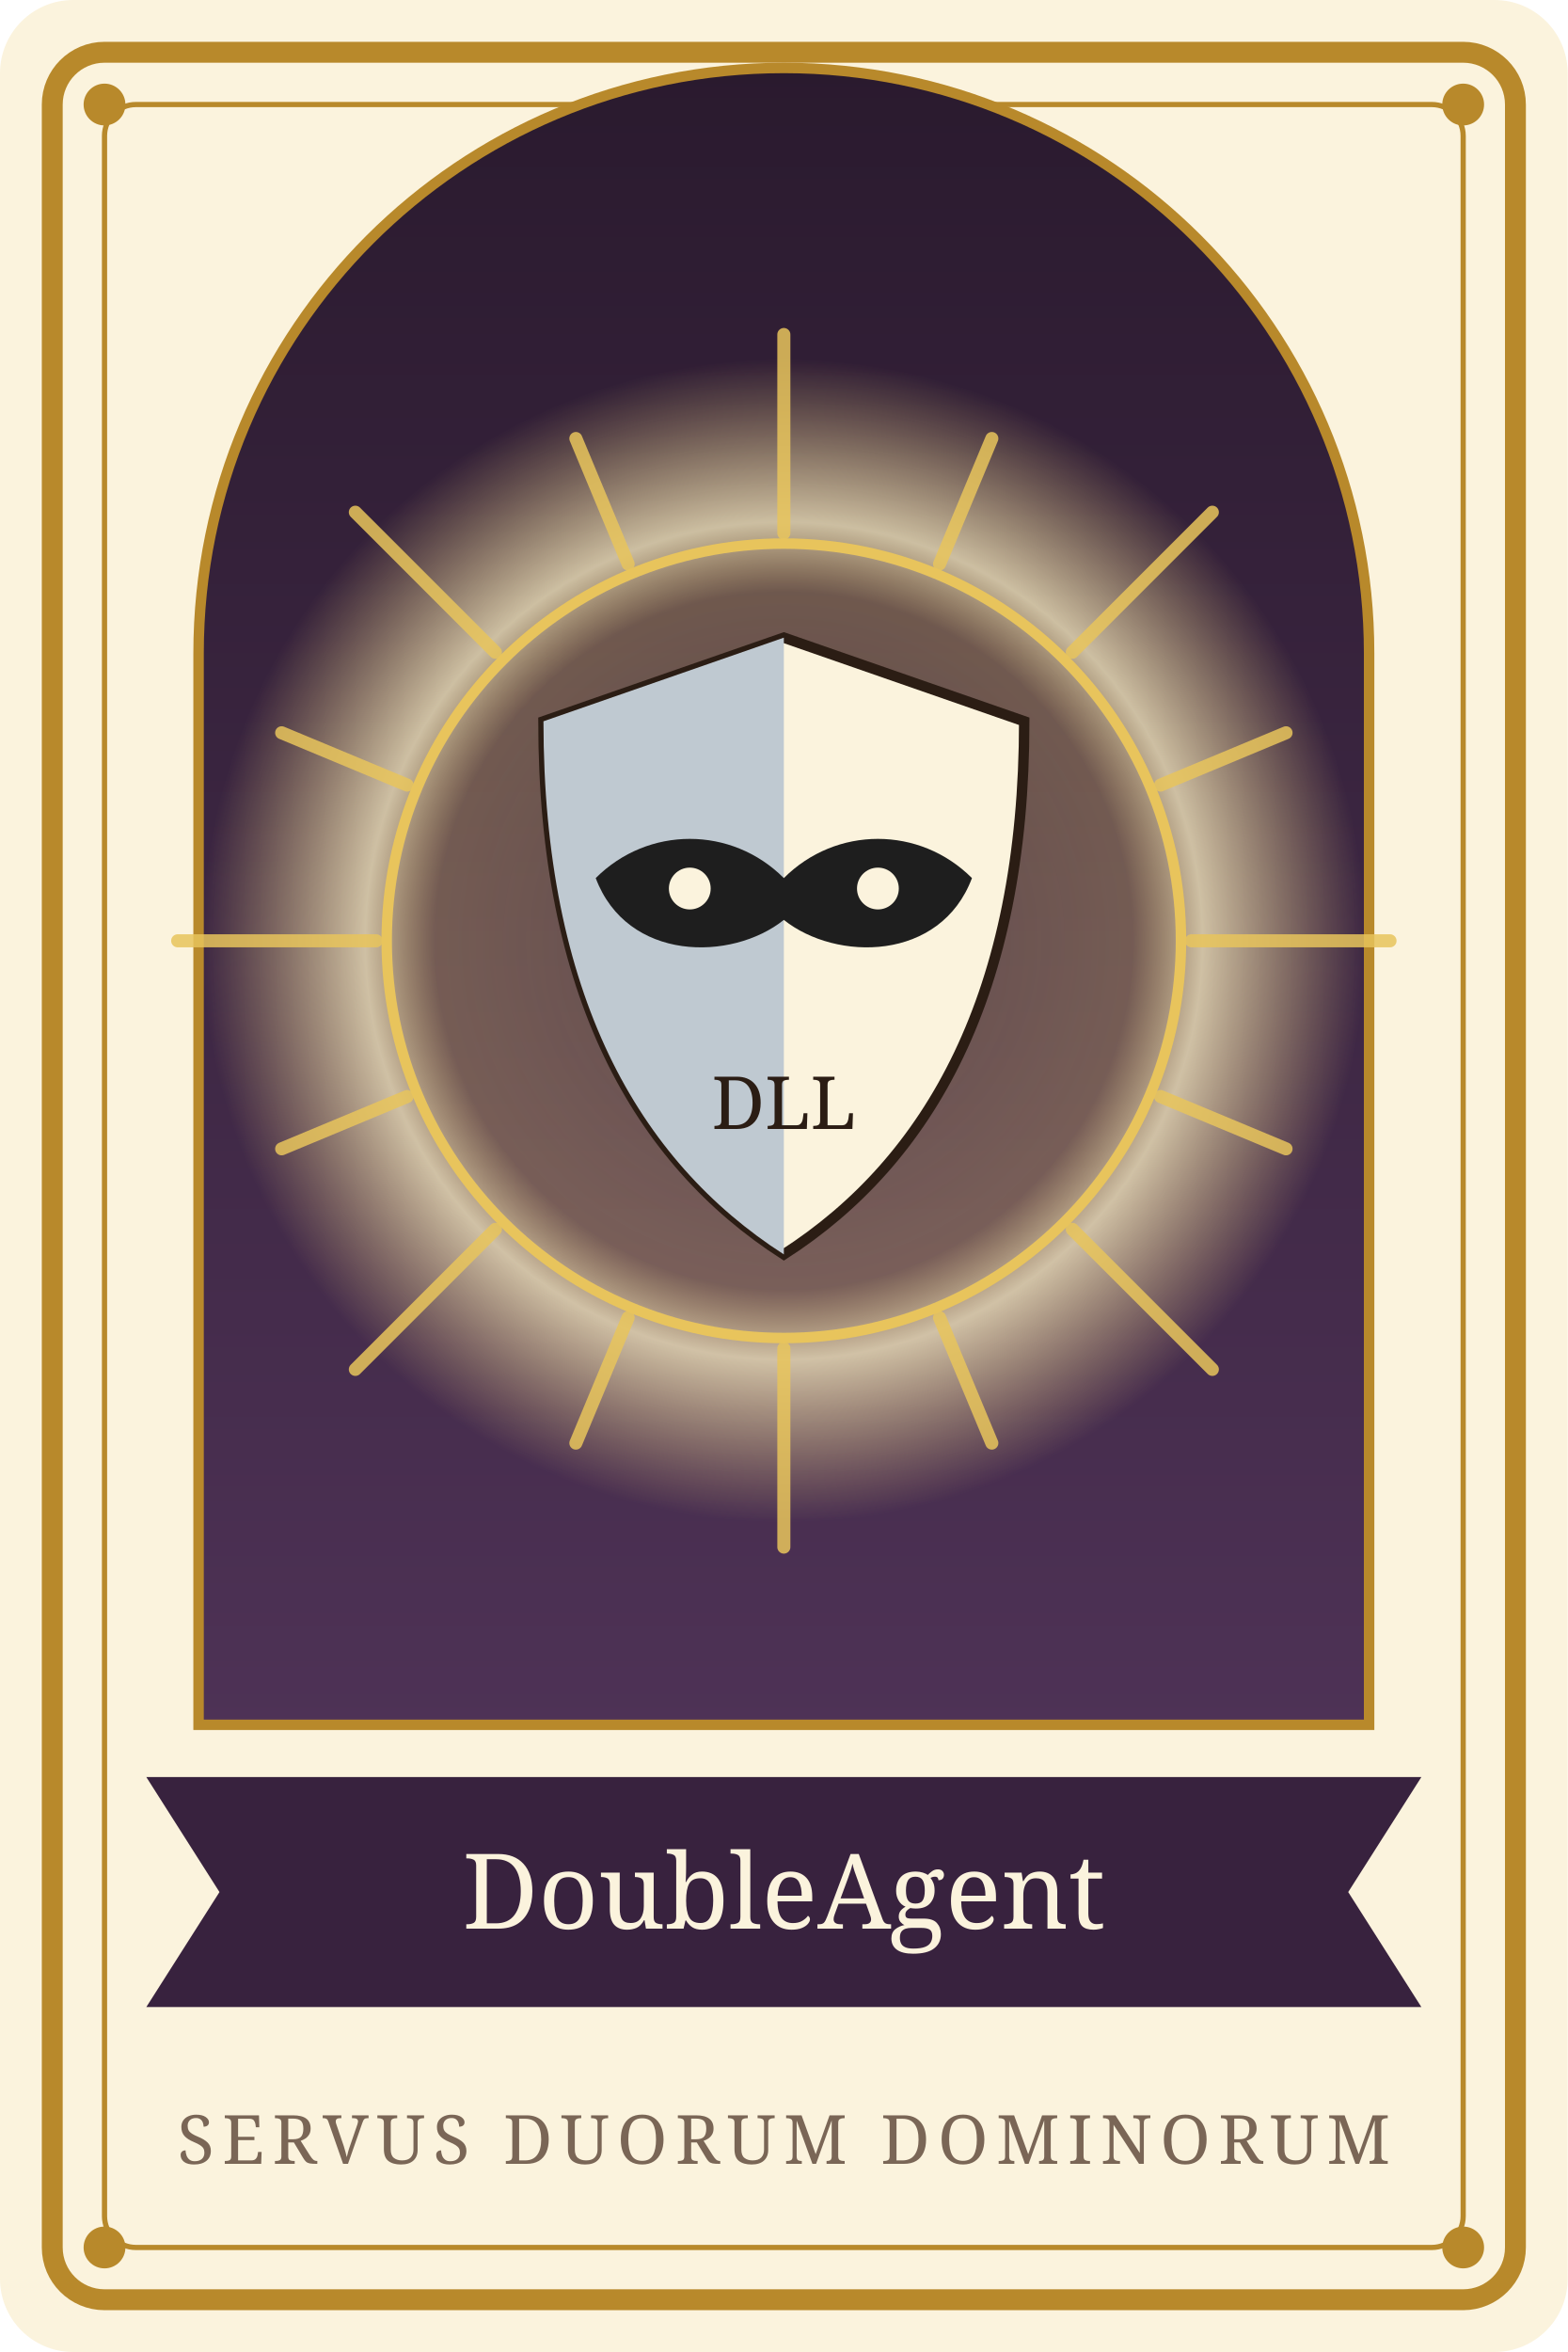
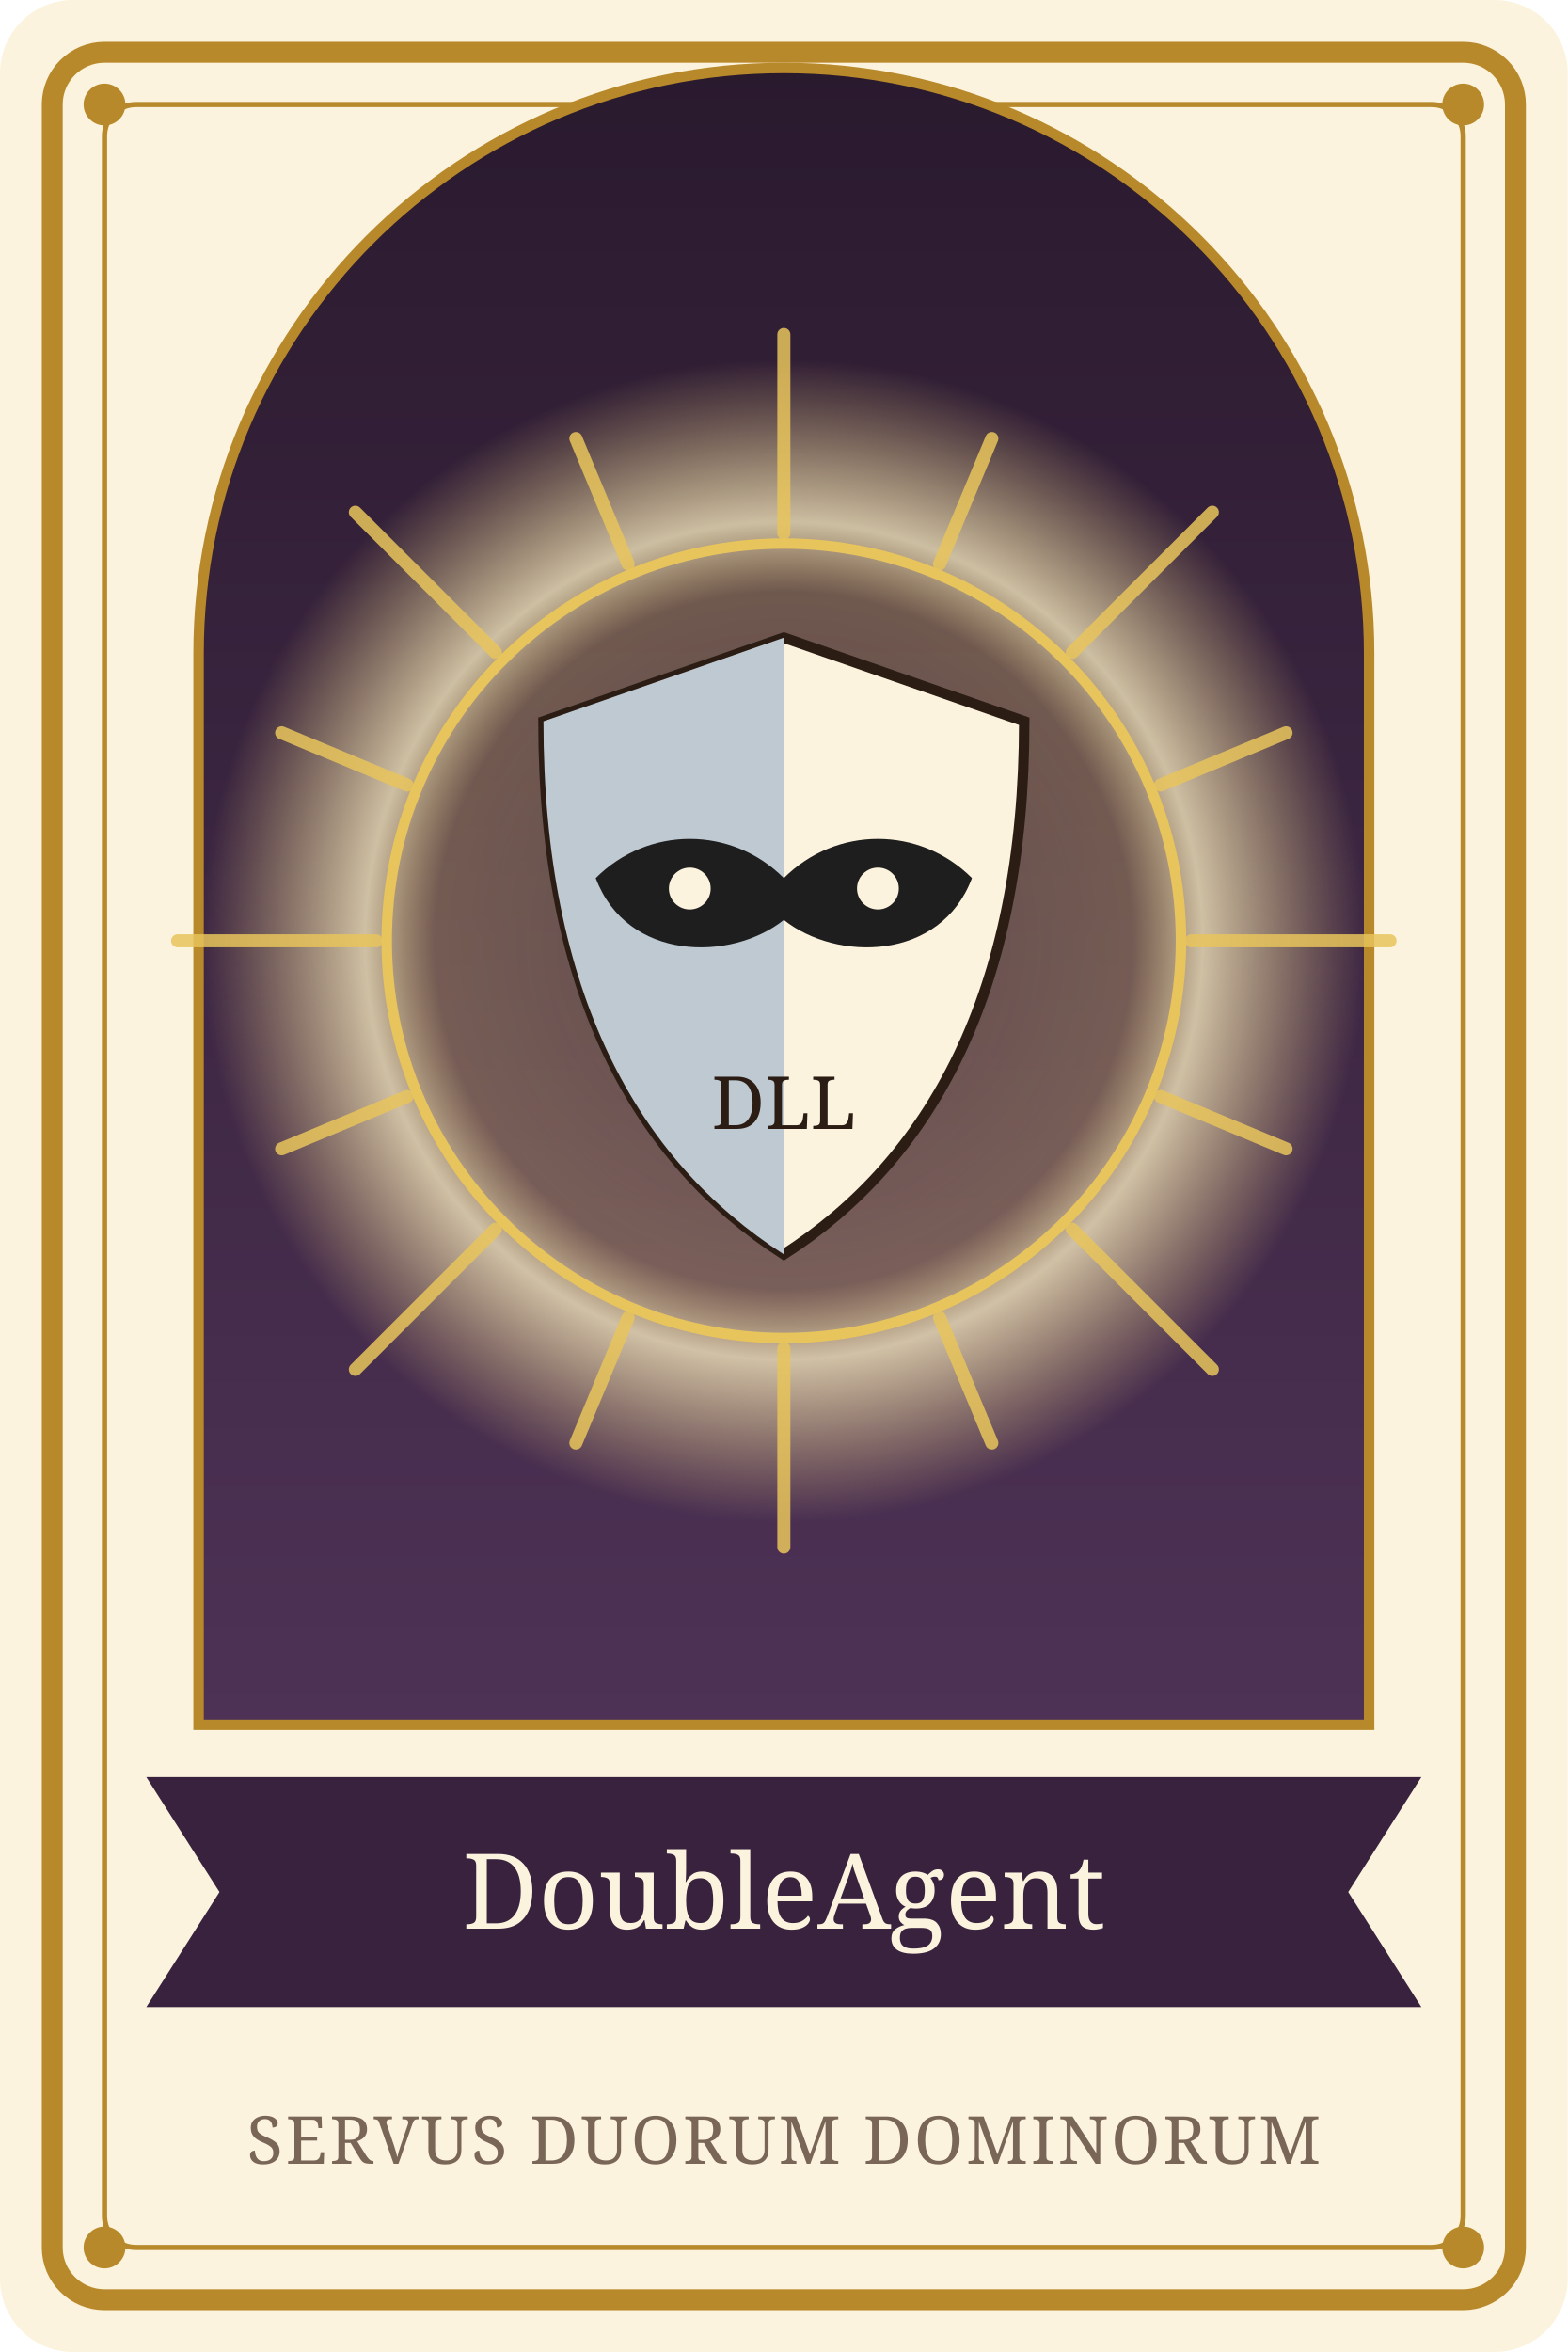
<svg xmlns="http://www.w3.org/2000/svg" viewBox="0 0 300 450" role="img" aria-label="DoubleAgent">
  <defs>
    <radialGradient id="s-doubleagent-halo">
      <stop offset="0%" stop-color="#f5d77a" stop-opacity="0.18" />
      <stop offset="60%" stop-color="#f5d77a" stop-opacity="0.3" />
      <stop offset="72%" stop-color="#fff3c4" stop-opacity="0.75" />
      <stop offset="100%" stop-color="#f5d77a" stop-opacity="0" />
    </radialGradient>
    <linearGradient id="s-doubleagent-niche" x1="0" y1="0" x2="0" y2="1">
      <stop offset="0%" stop-color="#2a1a2e" />
      <stop offset="100%" stop-color="#4e3256" />
    </linearGradient>
  </defs>
  <rect width="300" height="450" rx="14" fill="#fbf3dd" />
  <rect x="10" y="10" width="280" height="430" rx="10" fill="none" stroke="#b8892b" stroke-width="4" />
  <rect x="20" y="20" width="260" height="410" rx="6" fill="none" stroke="#b8892b" stroke-width="1" />
  <g fill="#b8892b">
    <circle cx="20" cy="20" r="4" />
    <circle cx="280" cy="20" r="4" />
    <circle cx="20" cy="430" r="4" />
    <circle cx="280" cy="430" r="4" />
  </g>
  <path d="M38 330 V125 A112 112 0 0 1 262 125 V330 Z" fill="url(#s-doubleagent-niche)" stroke="#b8892b" stroke-width="2" />
  <circle cx="150" cy="180" r="112" fill="url(#s-doubleagent-halo)" />
  <g stroke="#e8c45c" stroke-width="2.5" stroke-linecap="round" opacity="0.85">
    <line x1="228.0" y1="180.0" x2="266.0" y2="180.0" />
    <line x1="222.1" y1="209.8" x2="246.1" y2="219.8" />
    <line x1="205.2" y1="235.2" x2="232.0" y2="262.0" />
    <line x1="179.8" y1="252.1" x2="189.8" y2="276.1" />
    <line x1="150.0" y1="258.0" x2="150.0" y2="296.0" />
    <line x1="120.2" y1="252.1" x2="110.2" y2="276.1" />
    <line x1="94.8" y1="235.2" x2="68.0" y2="262.0" />
    <line x1="77.9" y1="209.8" x2="53.9" y2="219.8" />
    <line x1="72.0" y1="180.0" x2="34.0" y2="180.0" />
    <line x1="77.9" y1="150.2" x2="53.9" y2="140.2" />
    <line x1="94.8" y1="124.8" x2="68.0" y2="98.0" />
    <line x1="120.2" y1="107.9" x2="110.2" y2="83.9" />
    <line x1="150.0" y1="102.0" x2="150.0" y2="64.0" />
    <line x1="179.8" y1="107.9" x2="189.8" y2="83.9" />
    <line x1="205.2" y1="124.8" x2="232.0" y2="98.0" />
    <line x1="222.1" y1="150.2" x2="246.1" y2="140.2" />
  </g>
  <circle cx="150" cy="180" r="76" fill="none" stroke="#e8c45c" stroke-width="2" />
  <g>
    <path d="M150 122 L196 138 C196 190 178 222 150 240 C122 222 104 190 104 138 Z" fill="#fbf3dd" stroke="#2b1d14" stroke-width="2" />
    <path d="M150 122 L150 240 C122 222 104 190 104 138 Z" fill="#bfc9d1" />
    <path d="M114 168 C124 158 140 158 150 168 C160 158 176 158 186 168 C180 184 160 184 150 176 C140 184 120 184 114 168 Z" fill="#1e1e1e" />
    <circle cx="132" cy="170" r="4" fill="#fbf3dd" />
    <circle cx="168" cy="170" r="4" fill="#fbf3dd" />
    <text x="150" y="216" text-anchor="middle" font-family="'EB Garamond', Georgia, serif" font-size="14" fill="#2b1d14">DLL</text>
  </g>
  <path d="M28 340 h244 l-14 22 l14 22 h-244 l14 -22 z" fill="#38223e" />
  <text x="150" y="369" text-anchor="middle" font-family="'EB Garamond', Georgia, serif" font-size="20" fill="#fbf3dd">DoubleAgent</text>
-   <text x="150" y="414" text-anchor="middle" font-family="'EB Garamond', Georgia, serif" font-size="13" letter-spacing="1.5" fill="#7a6656">SERVUS DUORUM DOMINORUM</text>
+   <text x="150" y="414" text-anchor="middle" font-family="'EB Garamond', Georgia, serif" font-size="12.7" letter-spacing="0.5" fill="#7a6656">SERVUS DUORUM DOMINORUM</text>
</svg>
